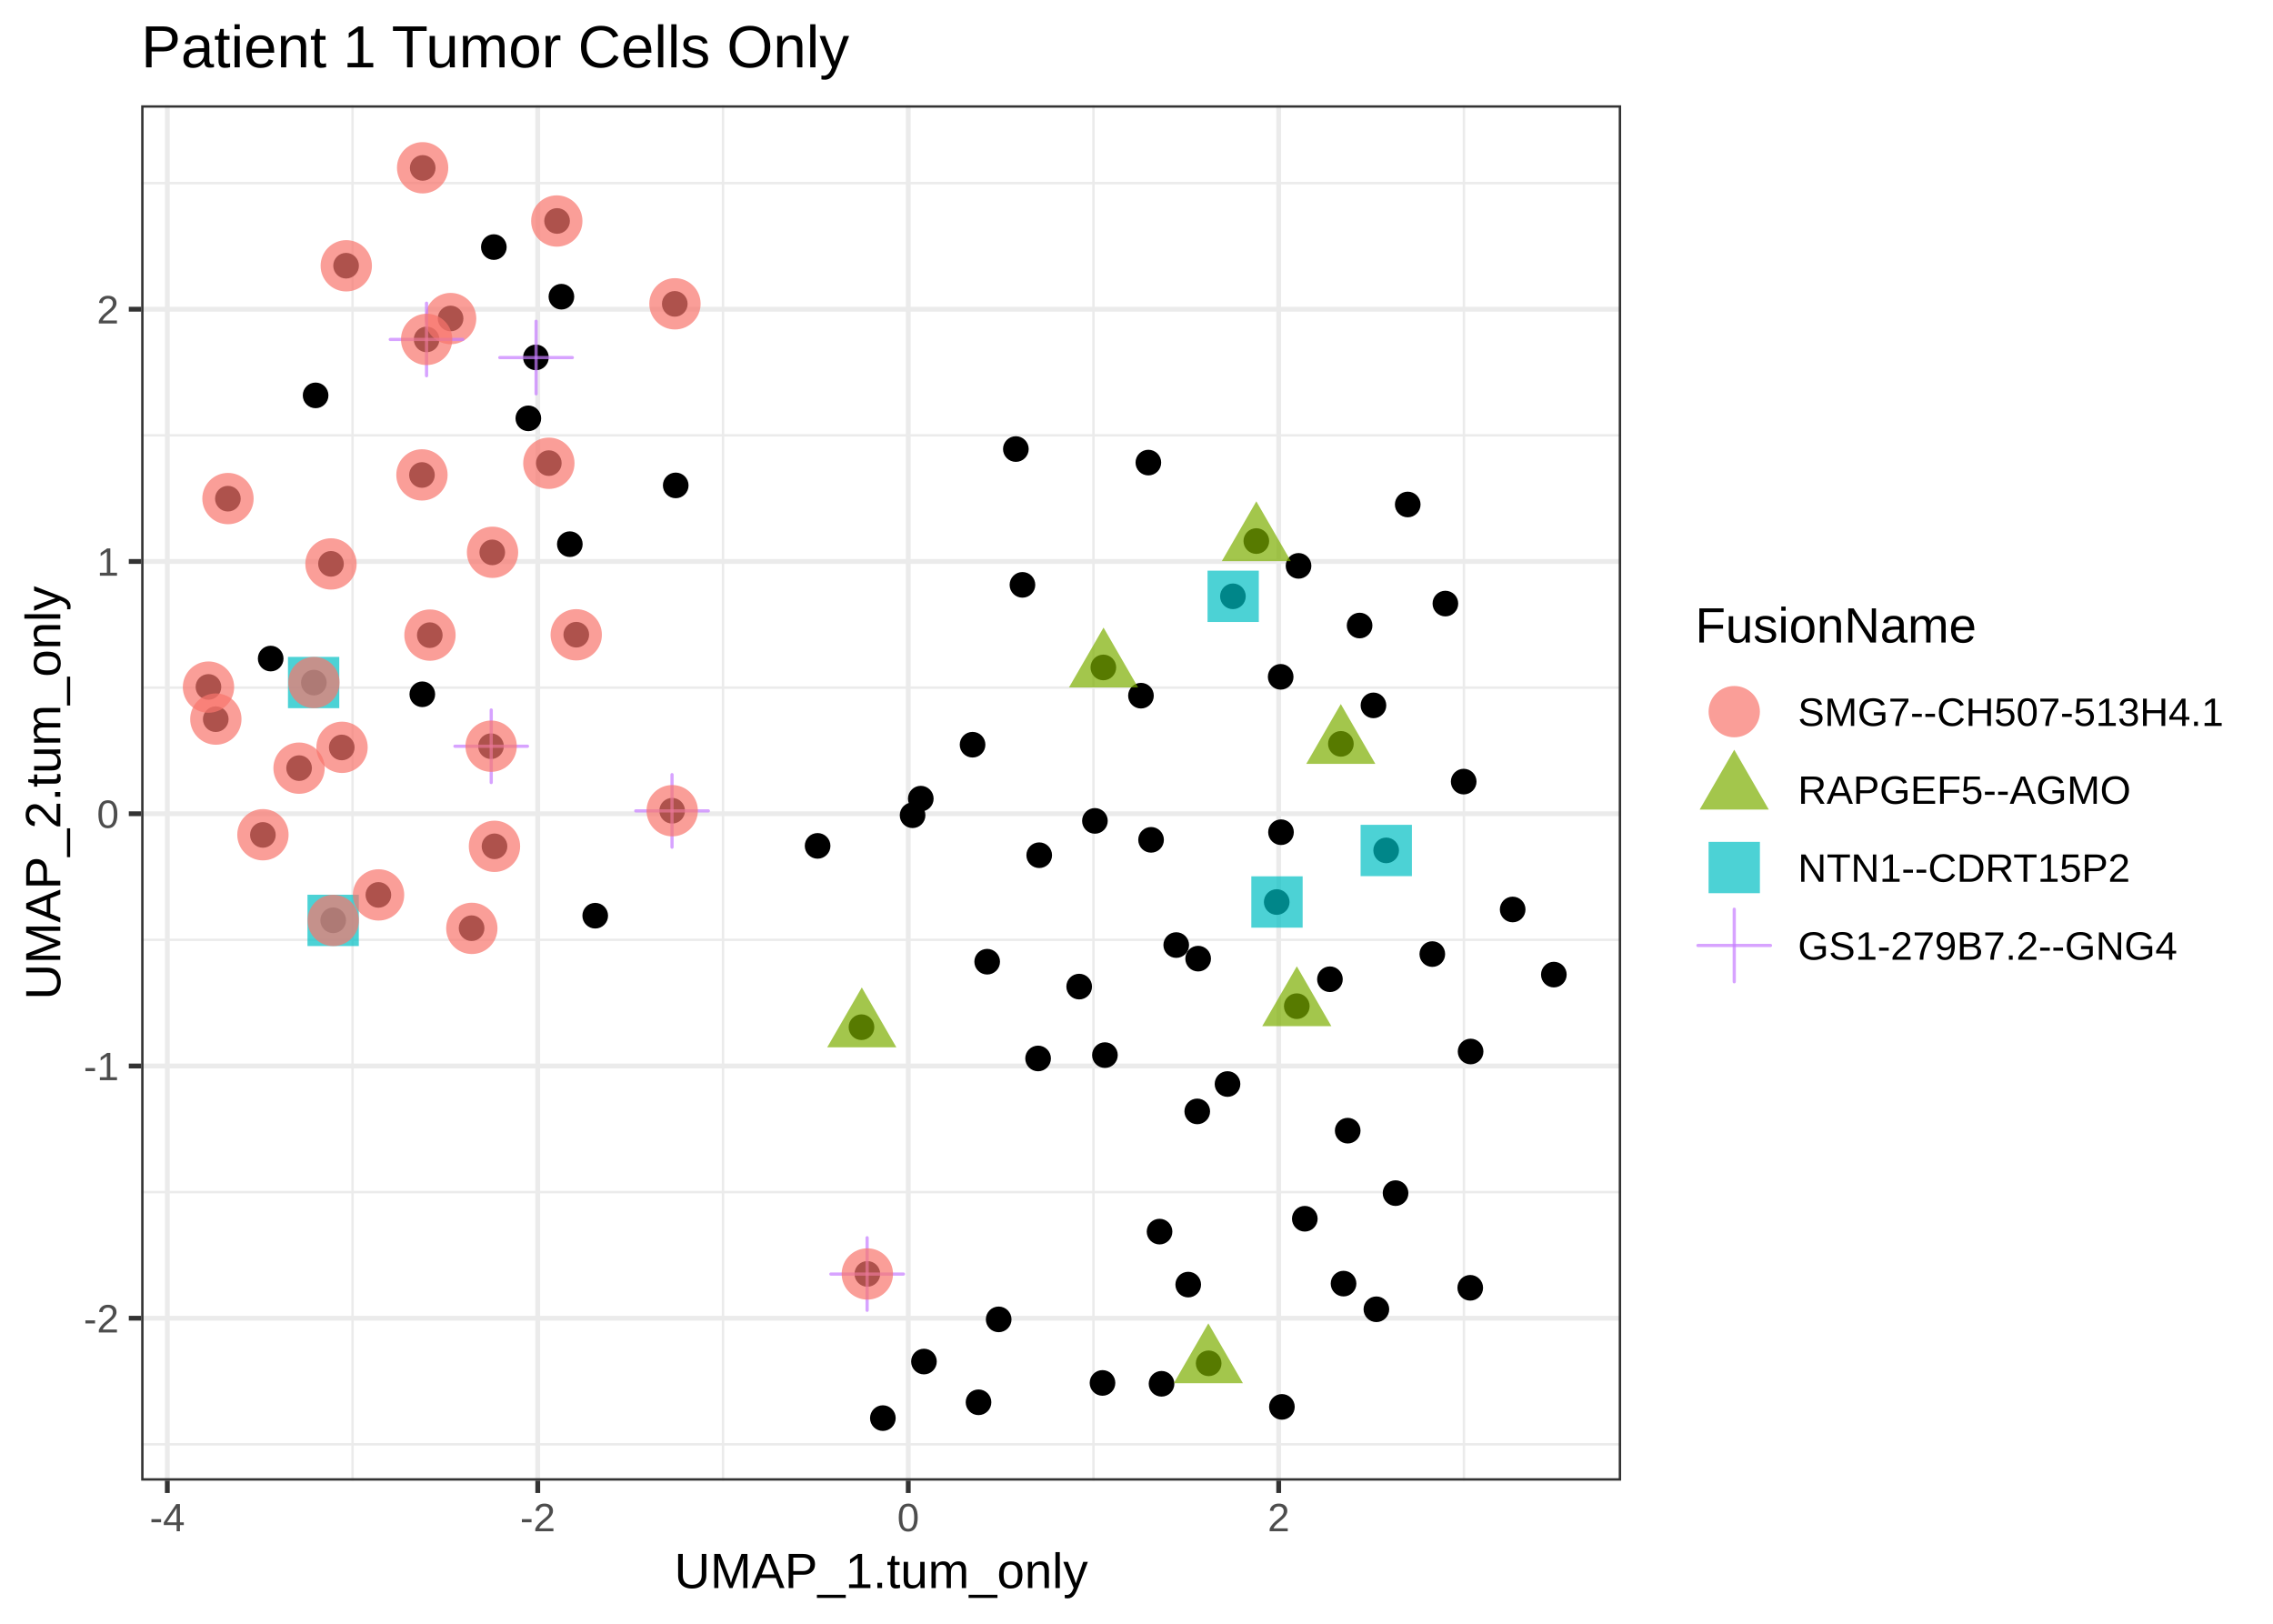
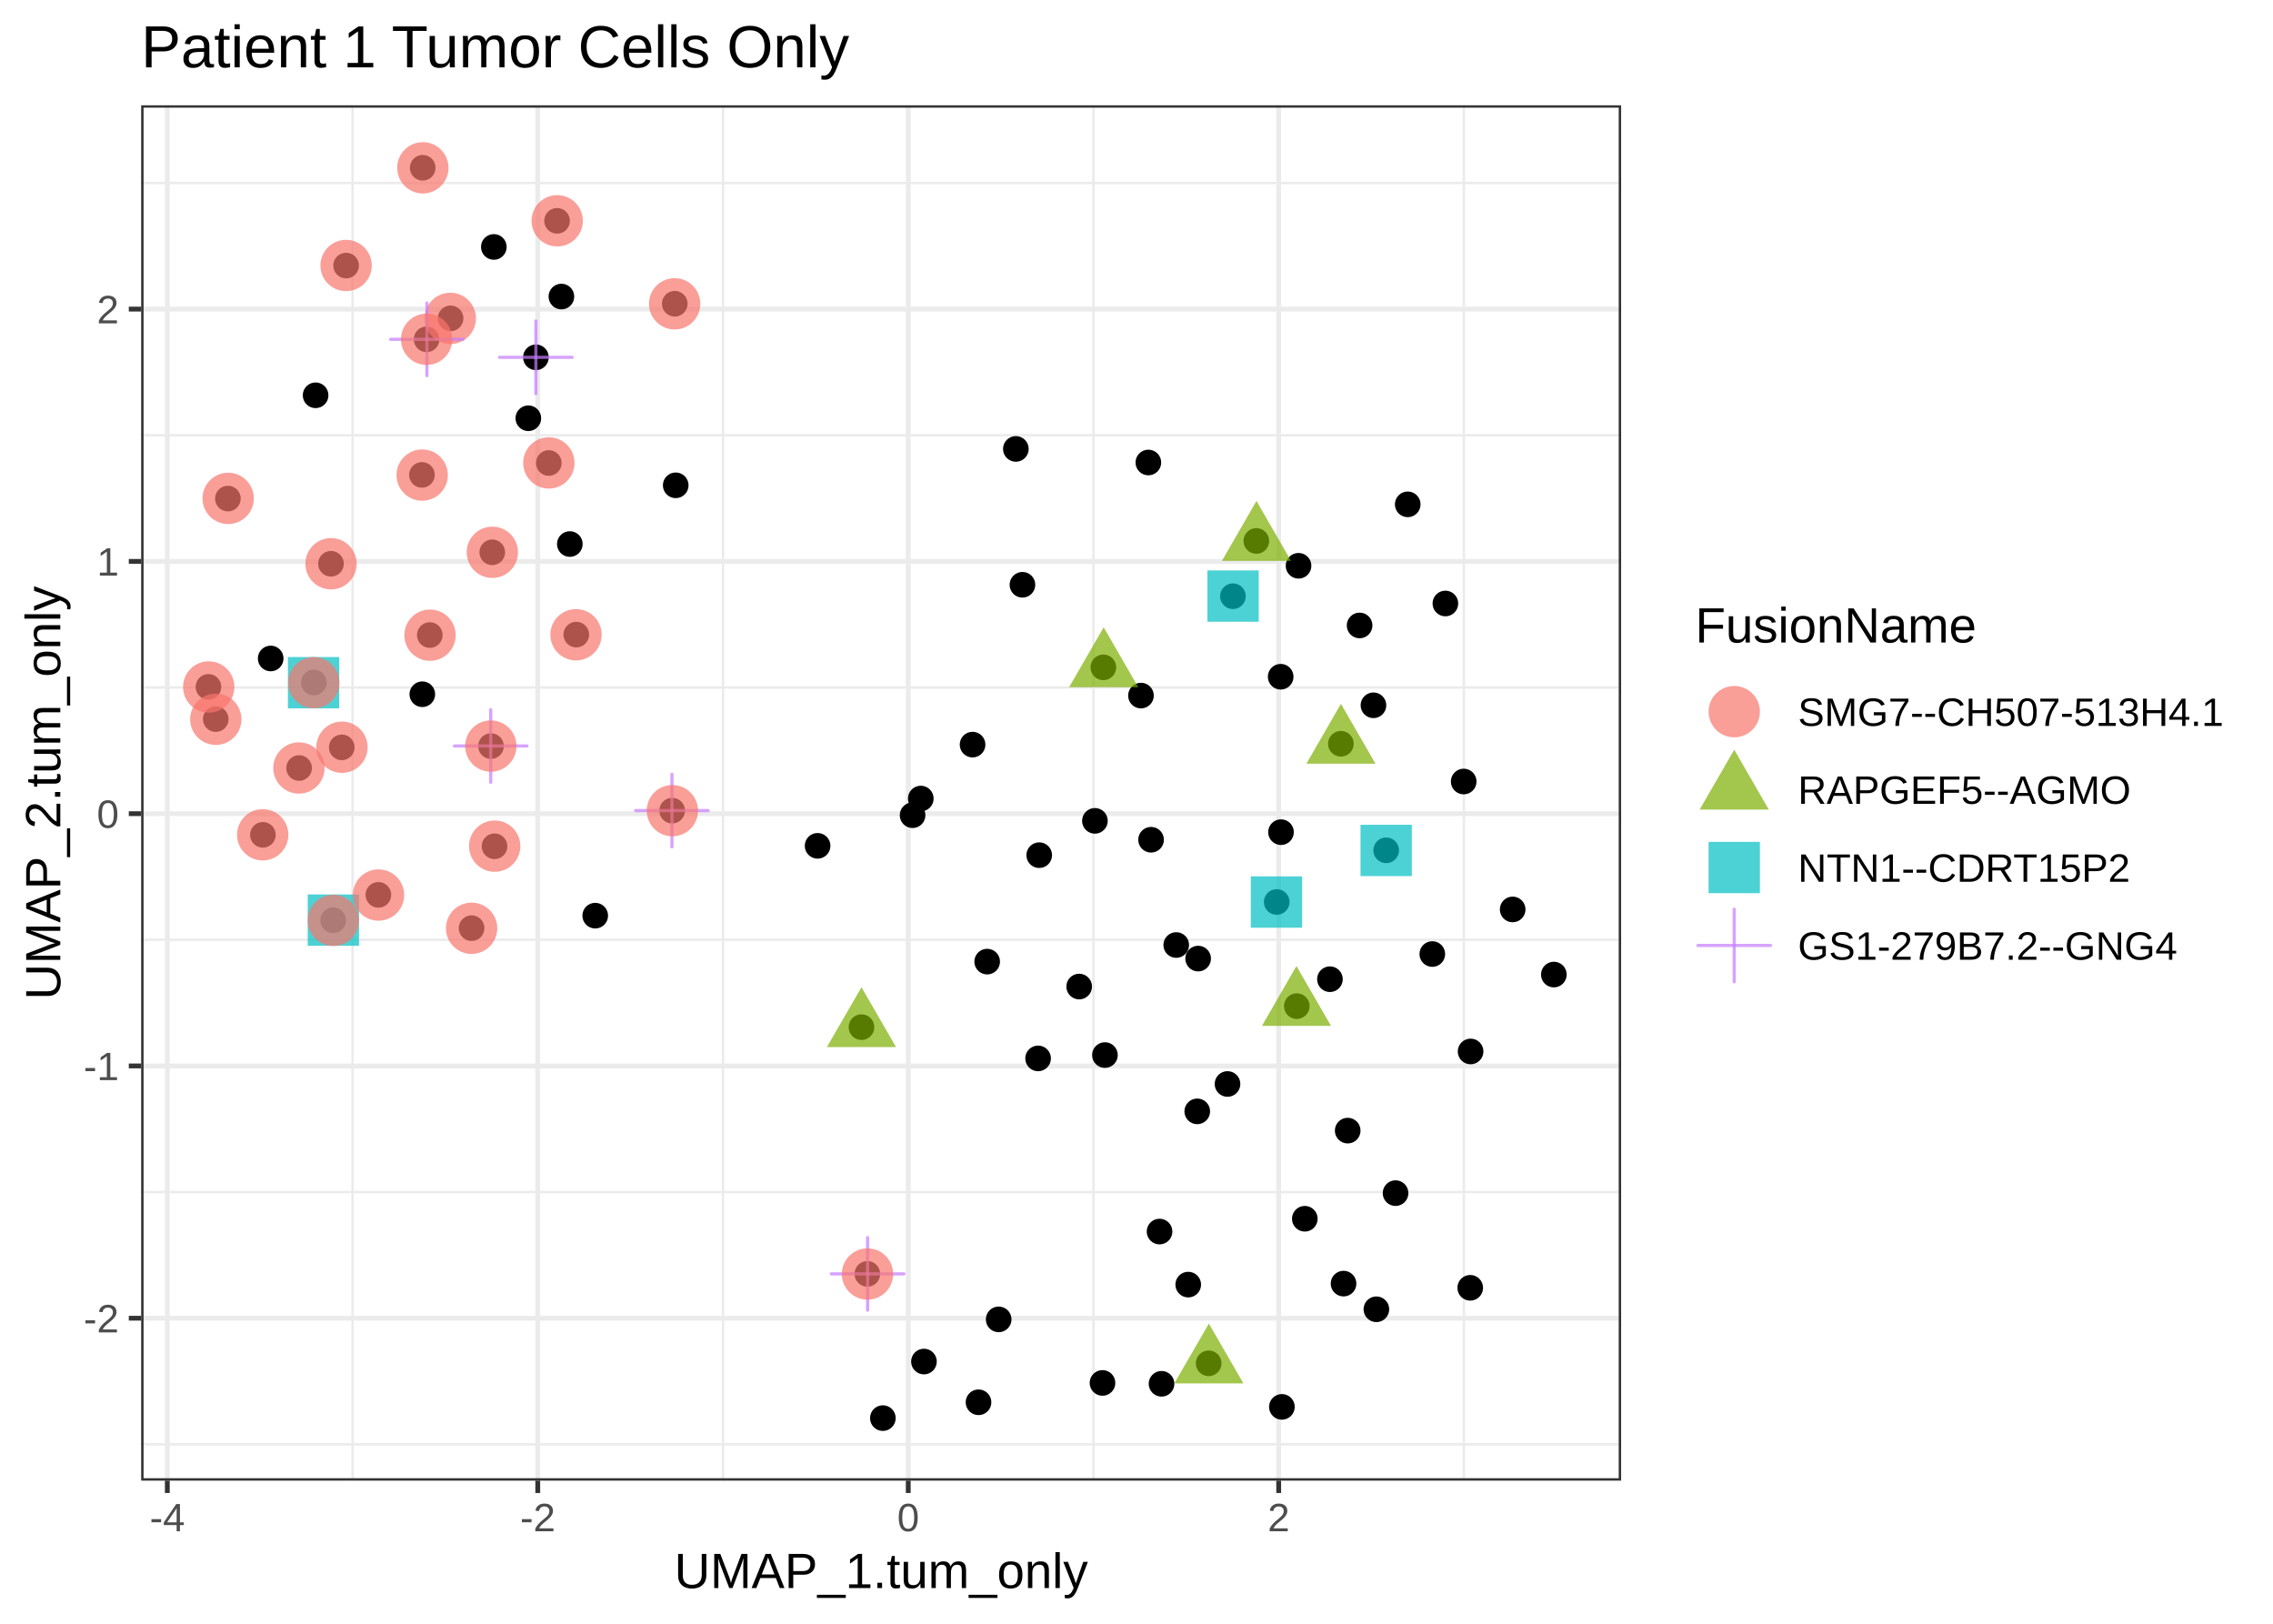
<svg xmlns="http://www.w3.org/2000/svg" class="svglite" width="504.00pt" height="360.00pt" viewBox="0 0 504.00 360.00">
  <defs>
    <style type="text/css">
    .svglite line, .svglite polyline, .svglite polygon, .svglite path, .svglite rect, .svglite circle {
      fill: none;
      stroke: #000000;
      stroke-linecap: round;
      stroke-linejoin: round;
      stroke-miterlimit: 10.00;
    }
    .svglite text {
      white-space: pre;
    }
  </style>
  </defs>
  <rect width="100%" height="100%" style="stroke: none; fill: #FFFFFF;" />
  <defs>
    <clipPath id="cpMC4wMHw1MDQuMDB8MC4wMHwzNjAuMDA=">
      <rect x="0.00" y="0.00" width="504.00" height="360.00" />
    </clipPath>
  </defs>
  <g clip-path="url(#cpMC4wMHw1MDQuMDB8MC4wMHwzNjAuMDA=)">
    <rect x="0.00" y="0.00" width="504.00" height="360.00" style="stroke-width: 1.07; stroke: #FFFFFF; fill: #FFFFFF;" />
  </g>
  <defs>
    <clipPath id="cpMzEuMzB8MzU5LjQ2fDIzLjM0fDMyOC4yNw==">
      <rect x="31.30" y="23.34" width="328.16" height="304.93" />
    </clipPath>
  </defs>
  <g clip-path="url(#cpMzEuMzB8MzU5LjQ2fDIzLjM0fDMyOC4yNw==)">
    <rect x="31.30" y="23.34" width="328.16" height="304.93" style="stroke-width: 1.07; stroke: none; fill: #FFFFFF;" />
    <polyline points="31.30,320.22 359.46,320.22 " style="stroke-width: 0.53; stroke: #EBEBEB; stroke-linecap: butt;" />
-     <polyline points="31.30,264.30 359.46,264.30 " style="stroke-width: 0.53; stroke: #EBEBEB; stroke-linecap: butt;" />
-     <polyline points="31.30,208.37 359.46,208.37 " style="stroke-width: 0.53; stroke: #EBEBEB; stroke-linecap: butt;" />
-     <polyline points="31.30,152.45 359.46,152.45 " style="stroke-width: 0.53; stroke: #EBEBEB; stroke-linecap: butt;" />
-     <polyline points="31.30,96.52 359.46,96.52 " style="stroke-width: 0.53; stroke: #EBEBEB; stroke-linecap: butt;" />
-     <polyline points="31.30,40.60 359.46,40.60 " style="stroke-width: 0.53; stroke: #EBEBEB; stroke-linecap: butt;" />
+     <polyline points="31.30,264.29 359.46,264.29 " style="stroke-width: 0.53; stroke: #EBEBEB; stroke-linecap: butt;" />
+     <polyline points="31.30,208.36 359.46,208.36 " style="stroke-width: 0.53; stroke: #EBEBEB; stroke-linecap: butt;" />
+     <polyline points="31.30,152.43 359.46,152.43 " style="stroke-width: 0.53; stroke: #EBEBEB; stroke-linecap: butt;" />
+     <polyline points="31.30,96.50 359.46,96.50 " style="stroke-width: 0.53; stroke: #EBEBEB; stroke-linecap: butt;" />
+     <polyline points="31.30,40.57 359.46,40.57 " style="stroke-width: 0.53; stroke: #EBEBEB; stroke-linecap: butt;" />
    <polyline points="78.17,328.27 78.17,23.34 " style="stroke-width: 0.53; stroke: #EBEBEB; stroke-linecap: butt;" />
    <polyline points="160.32,328.27 160.32,23.34 " style="stroke-width: 0.53; stroke: #EBEBEB; stroke-linecap: butt;" />
    <polyline points="242.46,328.27 242.46,23.34 " style="stroke-width: 0.53; stroke: #EBEBEB; stroke-linecap: butt;" />
    <polyline points="324.60,328.27 324.60,23.34 " style="stroke-width: 0.53; stroke: #EBEBEB; stroke-linecap: butt;" />
    <polyline points="31.30,292.26 359.46,292.26 " style="stroke-width: 1.07; stroke: #EBEBEB; stroke-linecap: butt;" />
-     <polyline points="31.30,236.34 359.46,236.34 " style="stroke-width: 1.07; stroke: #EBEBEB; stroke-linecap: butt;" />
-     <polyline points="31.30,180.41 359.46,180.41 " style="stroke-width: 1.07; stroke: #EBEBEB; stroke-linecap: butt;" />
-     <polyline points="31.30,124.48 359.46,124.48 " style="stroke-width: 1.07; stroke: #EBEBEB; stroke-linecap: butt;" />
-     <polyline points="31.30,68.56 359.46,68.56 " style="stroke-width: 1.07; stroke: #EBEBEB; stroke-linecap: butt;" />
+     <polyline points="31.30,236.33 359.46,236.33 " style="stroke-width: 1.07; stroke: #EBEBEB; stroke-linecap: butt;" />
+     <polyline points="31.30,180.40 359.46,180.40 " style="stroke-width: 1.07; stroke: #EBEBEB; stroke-linecap: butt;" />
+     <polyline points="31.30,124.46 359.46,124.46 " style="stroke-width: 1.07; stroke: #EBEBEB; stroke-linecap: butt;" />
+     <polyline points="31.30,68.53 359.46,68.53 " style="stroke-width: 1.07; stroke: #EBEBEB; stroke-linecap: butt;" />
    <polyline points="37.10,328.27 37.10,23.34 " style="stroke-width: 1.07; stroke: #EBEBEB; stroke-linecap: butt;" />
    <polyline points="119.24,328.27 119.24,23.34 " style="stroke-width: 1.07; stroke: #EBEBEB; stroke-linecap: butt;" />
    <polyline points="201.39,328.27 201.39,23.34 " style="stroke-width: 1.07; stroke: #EBEBEB; stroke-linecap: butt;" />
    <polyline points="283.53,328.27 283.53,23.34 " style="stroke-width: 1.07; stroke: #EBEBEB; stroke-linecap: butt;" />
-     <circle cx="60.02" cy="146.01" r="2.49" style="stroke-width: 0.71; fill: #000000;" />
-     <circle cx="75.78" cy="165.72" r="2.49" style="stroke-width: 0.71; fill: #000000;" />
-     <circle cx="344.54" cy="216.08" r="2.49" style="stroke-width: 0.71; fill: #000000;" />
+     <circle cx="60.02" cy="145.99" r="2.49" style="stroke-width: 0.71; fill: #000000;" />
+     <circle cx="75.78" cy="165.70" r="2.49" style="stroke-width: 0.71; fill: #000000;" />
+     <circle cx="344.54" cy="216.07" r="2.49" style="stroke-width: 0.71; fill: #000000;" />
    <circle cx="195.76" cy="314.41" r="2.49" style="stroke-width: 0.71; fill: #000000;" />
-     <circle cx="324.55" cy="173.29" r="2.49" style="stroke-width: 0.71; fill: #000000;" />
-     <circle cx="108.87" cy="165.44" r="2.49" style="stroke-width: 0.71; fill: #000000;" />
-     <circle cx="118.83" cy="79.24" r="2.49" style="stroke-width: 0.71; fill: #000000;" />
-     <circle cx="257.11" cy="273.06" r="2.49" style="stroke-width: 0.71; fill: #000000;" />
+     <circle cx="324.55" cy="173.27" r="2.49" style="stroke-width: 0.71; fill: #000000;" />
+     <circle cx="108.87" cy="165.42" r="2.49" style="stroke-width: 0.71; fill: #000000;" />
+     <circle cx="118.83" cy="79.22" r="2.49" style="stroke-width: 0.71; fill: #000000;" />
+     <circle cx="257.11" cy="273.05" r="2.49" style="stroke-width: 0.71; fill: #000000;" />
    <circle cx="204.87" cy="301.87" r="2.49" style="stroke-width: 0.71; fill: #000000;" />
-     <circle cx="230.43" cy="189.61" r="2.49" style="stroke-width: 0.71; fill: #000000;" />
-     <circle cx="99.91" cy="70.61" r="2.49" style="stroke-width: 0.71; fill: #000000;" />
-     <circle cx="287.93" cy="125.46" r="2.49" style="stroke-width: 0.71; fill: #000000;" />
-     <circle cx="124.48" cy="65.78" r="2.49" style="stroke-width: 0.71; fill: #000000;" />
-     <circle cx="131.98" cy="203.02" r="2.49" style="stroke-width: 0.71; fill: #000000;" />
-     <circle cx="149.04" cy="179.75" r="2.49" style="stroke-width: 0.71; fill: #000000;" />
-     <circle cx="47.84" cy="159.45" r="2.49" style="stroke-width: 0.71; fill: #000000;" />
-     <circle cx="320.49" cy="133.82" r="2.49" style="stroke-width: 0.71; fill: #000000;" />
+     <circle cx="230.43" cy="189.60" r="2.49" style="stroke-width: 0.71; fill: #000000;" />
+     <circle cx="99.91" cy="70.58" r="2.49" style="stroke-width: 0.71; fill: #000000;" />
+     <circle cx="287.93" cy="125.44" r="2.49" style="stroke-width: 0.71; fill: #000000;" />
+     <circle cx="124.48" cy="65.75" r="2.49" style="stroke-width: 0.71; fill: #000000;" />
+     <circle cx="131.98" cy="203.01" r="2.49" style="stroke-width: 0.71; fill: #000000;" />
+     <circle cx="149.04" cy="179.73" r="2.49" style="stroke-width: 0.71; fill: #000000;" />
+     <circle cx="47.84" cy="159.43" r="2.49" style="stroke-width: 0.71; fill: #000000;" />
+     <circle cx="320.49" cy="133.80" r="2.49" style="stroke-width: 0.71; fill: #000000;" />
    <circle cx="268.00" cy="302.26" r="2.49" style="stroke-width: 0.71; fill: #000000;" />
-     <circle cx="284.04" cy="184.51" r="2.49" style="stroke-width: 0.71; fill: #000000;" />
-     <circle cx="317.59" cy="211.53" r="2.49" style="stroke-width: 0.71; fill: #000000;" />
-     <circle cx="278.57" cy="119.96" r="2.49" style="stroke-width: 0.71; fill: #000000;" />
-     <circle cx="46.22" cy="152.30" r="2.49" style="stroke-width: 0.71; fill: #000000;" />
-     <circle cx="104.57" cy="205.79" r="2.49" style="stroke-width: 0.71; fill: #000000;" />
-     <circle cx="312.14" cy="111.85" r="2.49" style="stroke-width: 0.71; fill: #000000;" />
+     <circle cx="284.04" cy="184.50" r="2.49" style="stroke-width: 0.71; fill: #000000;" />
+     <circle cx="317.59" cy="211.52" r="2.49" style="stroke-width: 0.71; fill: #000000;" />
+     <circle cx="278.57" cy="119.94" r="2.49" style="stroke-width: 0.71; fill: #000000;" />
+     <circle cx="46.22" cy="152.29" r="2.49" style="stroke-width: 0.71; fill: #000000;" />
+     <circle cx="104.57" cy="205.78" r="2.49" style="stroke-width: 0.71; fill: #000000;" />
+     <circle cx="312.14" cy="111.82" r="2.49" style="stroke-width: 0.71; fill: #000000;" />
    <circle cx="257.55" cy="306.80" r="2.49" style="stroke-width: 0.71; fill: #000000;" />
-     <circle cx="191.02" cy="227.74" r="2.49" style="stroke-width: 0.71; fill: #000000;" />
+     <circle cx="191.02" cy="227.73" r="2.49" style="stroke-width: 0.71; fill: #000000;" />
    <circle cx="216.97" cy="310.90" r="2.49" style="stroke-width: 0.71; fill: #000000;" />
-     <circle cx="66.32" cy="170.30" r="2.49" style="stroke-width: 0.71; fill: #000000;" />
-     <circle cx="252.99" cy="154.24" r="2.49" style="stroke-width: 0.71; fill: #000000;" />
-     <circle cx="297.32" cy="164.92" r="2.49" style="stroke-width: 0.71; fill: #000000;" />
-     <circle cx="202.35" cy="180.75" r="2.49" style="stroke-width: 0.71; fill: #000000;" />
+     <circle cx="66.32" cy="170.28" r="2.49" style="stroke-width: 0.71; fill: #000000;" />
+     <circle cx="252.99" cy="154.22" r="2.49" style="stroke-width: 0.71; fill: #000000;" />
+     <circle cx="297.32" cy="164.90" r="2.49" style="stroke-width: 0.71; fill: #000000;" />
+     <circle cx="202.35" cy="180.74" r="2.49" style="stroke-width: 0.71; fill: #000000;" />
    <circle cx="326.00" cy="285.52" r="2.49" style="stroke-width: 0.71; fill: #000000;" />
-     <circle cx="225.25" cy="99.56" r="2.49" style="stroke-width: 0.71; fill: #000000;" />
-     <circle cx="294.89" cy="217.11" r="2.49" style="stroke-width: 0.71; fill: #000000;" />
-     <circle cx="181.29" cy="187.54" r="2.49" style="stroke-width: 0.71; fill: #000000;" />
-     <circle cx="149.62" cy="67.37" r="2.49" style="stroke-width: 0.71; fill: #000000;" />
+     <circle cx="225.25" cy="99.53" r="2.49" style="stroke-width: 0.71; fill: #000000;" />
+     <circle cx="294.89" cy="217.10" r="2.49" style="stroke-width: 0.71; fill: #000000;" />
+     <circle cx="181.29" cy="187.53" r="2.49" style="stroke-width: 0.71; fill: #000000;" />
+     <circle cx="149.62" cy="67.34" r="2.49" style="stroke-width: 0.71; fill: #000000;" />
    <circle cx="221.44" cy="292.52" r="2.49" style="stroke-width: 0.71; fill: #000000;" />
    <circle cx="263.47" cy="284.81" r="2.49" style="stroke-width: 0.71; fill: #000000;" />
-     <circle cx="121.69" cy="102.68" r="2.49" style="stroke-width: 0.71; fill: #000000;" />
-     <circle cx="335.41" cy="201.64" r="2.49" style="stroke-width: 0.71; fill: #000000;" />
-     <circle cx="93.64" cy="153.93" r="2.49" style="stroke-width: 0.71; fill: #000000;" />
-     <circle cx="244.65" cy="147.98" r="2.49" style="stroke-width: 0.71; fill: #000000;" />
-     <circle cx="245.00" cy="233.93" r="2.49" style="stroke-width: 0.71; fill: #000000;" />
-     <circle cx="94.59" cy="75.25" r="2.49" style="stroke-width: 0.71; fill: #000000;" />
-     <circle cx="123.52" cy="48.99" r="2.49" style="stroke-width: 0.71; fill: #000000;" />
-     <circle cx="73.88" cy="204.04" r="2.49" style="stroke-width: 0.71; fill: #000000;" />
-     <circle cx="109.65" cy="187.64" r="2.49" style="stroke-width: 0.71; fill: #000000;" />
-     <circle cx="307.36" cy="188.54" r="2.49" style="stroke-width: 0.71; fill: #000000;" />
-     <circle cx="304.54" cy="156.39" r="2.49" style="stroke-width: 0.71; fill: #000000;" />
-     <circle cx="265.67" cy="212.54" r="2.49" style="stroke-width: 0.71; fill: #000000;" />
-     <circle cx="260.81" cy="209.53" r="2.49" style="stroke-width: 0.71; fill: #000000;" />
-     <circle cx="127.78" cy="140.72" r="2.49" style="stroke-width: 0.71; fill: #000000;" />
+     <circle cx="121.69" cy="102.65" r="2.49" style="stroke-width: 0.71; fill: #000000;" />
+     <circle cx="335.41" cy="201.63" r="2.49" style="stroke-width: 0.71; fill: #000000;" />
+     <circle cx="93.64" cy="153.92" r="2.49" style="stroke-width: 0.71; fill: #000000;" />
+     <circle cx="244.65" cy="147.96" r="2.49" style="stroke-width: 0.71; fill: #000000;" />
+     <circle cx="245.00" cy="233.92" r="2.49" style="stroke-width: 0.71; fill: #000000;" />
+     <circle cx="94.59" cy="75.23" r="2.49" style="stroke-width: 0.71; fill: #000000;" />
+     <circle cx="123.52" cy="48.96" r="2.49" style="stroke-width: 0.71; fill: #000000;" />
+     <circle cx="73.88" cy="204.03" r="2.49" style="stroke-width: 0.71; fill: #000000;" />
+     <circle cx="109.65" cy="187.63" r="2.49" style="stroke-width: 0.71; fill: #000000;" />
+     <circle cx="307.36" cy="188.52" r="2.49" style="stroke-width: 0.71; fill: #000000;" />
+     <circle cx="304.54" cy="156.37" r="2.49" style="stroke-width: 0.71; fill: #000000;" />
+     <circle cx="265.67" cy="212.53" r="2.49" style="stroke-width: 0.71; fill: #000000;" />
+     <circle cx="260.81" cy="209.52" r="2.49" style="stroke-width: 0.71; fill: #000000;" />
+     <circle cx="127.78" cy="140.70" r="2.49" style="stroke-width: 0.71; fill: #000000;" />
    <circle cx="309.44" cy="264.53" r="2.49" style="stroke-width: 0.71; fill: #000000;" />
-     <circle cx="93.56" cy="105.31" r="2.49" style="stroke-width: 0.71; fill: #000000;" />
-     <circle cx="226.71" cy="129.67" r="2.49" style="stroke-width: 0.71; fill: #000000;" />
-     <circle cx="109.50" cy="54.78" r="2.49" style="stroke-width: 0.71; fill: #000000;" />
-     <circle cx="149.83" cy="107.62" r="2.49" style="stroke-width: 0.71; fill: #000000;" />
-     <circle cx="287.54" cy="223.08" r="2.49" style="stroke-width: 0.71; fill: #000000;" />
-     <circle cx="76.74" cy="58.91" r="2.49" style="stroke-width: 0.71; fill: #000000;" />
+     <circle cx="93.56" cy="105.29" r="2.49" style="stroke-width: 0.71; fill: #000000;" />
+     <circle cx="226.71" cy="129.65" r="2.49" style="stroke-width: 0.71; fill: #000000;" />
+     <circle cx="109.50" cy="54.75" r="2.49" style="stroke-width: 0.71; fill: #000000;" />
+     <circle cx="149.83" cy="107.60" r="2.49" style="stroke-width: 0.71; fill: #000000;" />
+     <circle cx="287.54" cy="223.07" r="2.49" style="stroke-width: 0.71; fill: #000000;" />
+     <circle cx="76.74" cy="58.88" r="2.49" style="stroke-width: 0.71; fill: #000000;" />
    <circle cx="289.32" cy="270.21" r="2.49" style="stroke-width: 0.71; fill: #000000;" />
-     <circle cx="255.23" cy="186.20" r="2.49" style="stroke-width: 0.71; fill: #000000;" />
-     <circle cx="272.18" cy="240.34" r="2.49" style="stroke-width: 0.71; fill: #000000;" />
-     <circle cx="298.83" cy="250.68" r="2.49" style="stroke-width: 0.71; fill: #000000;" />
-     <circle cx="265.47" cy="246.41" r="2.49" style="stroke-width: 0.71; fill: #000000;" />
-     <circle cx="109.15" cy="122.47" r="2.49" style="stroke-width: 0.71; fill: #000000;" />
+     <circle cx="255.23" cy="186.18" r="2.49" style="stroke-width: 0.71; fill: #000000;" />
+     <circle cx="272.18" cy="240.33" r="2.49" style="stroke-width: 0.71; fill: #000000;" />
+     <circle cx="298.83" cy="250.67" r="2.49" style="stroke-width: 0.71; fill: #000000;" />
+     <circle cx="265.47" cy="246.40" r="2.49" style="stroke-width: 0.71; fill: #000000;" />
+     <circle cx="109.15" cy="122.45" r="2.49" style="stroke-width: 0.71; fill: #000000;" />
    <circle cx="297.91" cy="284.59" r="2.49" style="stroke-width: 0.71; fill: #000000;" />
-     <circle cx="73.39" cy="125.01" r="2.49" style="stroke-width: 0.71; fill: #000000;" />
-     <circle cx="239.29" cy="218.74" r="2.49" style="stroke-width: 0.71; fill: #000000;" />
-     <circle cx="301.47" cy="138.69" r="2.49" style="stroke-width: 0.71; fill: #000000;" />
-     <circle cx="117.15" cy="92.75" r="2.49" style="stroke-width: 0.71; fill: #000000;" />
-     <circle cx="218.89" cy="213.22" r="2.49" style="stroke-width: 0.71; fill: #000000;" />
-     <circle cx="69.98" cy="87.66" r="2.49" style="stroke-width: 0.71; fill: #000000;" />
-     <circle cx="58.29" cy="185.11" r="2.49" style="stroke-width: 0.71; fill: #000000;" />
-     <circle cx="95.30" cy="140.82" r="2.49" style="stroke-width: 0.71; fill: #000000;" />
-     <circle cx="50.53" cy="110.56" r="2.49" style="stroke-width: 0.71; fill: #000000;" />
-     <circle cx="242.78" cy="182.00" r="2.49" style="stroke-width: 0.71; fill: #000000;" />
-     <circle cx="230.18" cy="234.67" r="2.49" style="stroke-width: 0.71; fill: #000000;" />
-     <circle cx="204.17" cy="177.07" r="2.49" style="stroke-width: 0.71; fill: #000000;" />
-     <circle cx="83.90" cy="198.41" r="2.49" style="stroke-width: 0.71; fill: #000000;" />
-     <circle cx="126.35" cy="120.65" r="2.49" style="stroke-width: 0.71; fill: #000000;" />
-     <circle cx="273.38" cy="132.21" r="2.49" style="stroke-width: 0.71; fill: #000000;" />
-     <circle cx="254.63" cy="102.56" r="2.49" style="stroke-width: 0.71; fill: #000000;" />
-     <circle cx="326.08" cy="233.13" r="2.49" style="stroke-width: 0.71; fill: #000000;" />
+     <circle cx="73.39" cy="124.99" r="2.49" style="stroke-width: 0.71; fill: #000000;" />
+     <circle cx="239.29" cy="218.73" r="2.49" style="stroke-width: 0.71; fill: #000000;" />
+     <circle cx="301.47" cy="138.67" r="2.49" style="stroke-width: 0.71; fill: #000000;" />
+     <circle cx="117.15" cy="92.73" r="2.49" style="stroke-width: 0.71; fill: #000000;" />
+     <circle cx="218.89" cy="213.20" r="2.49" style="stroke-width: 0.71; fill: #000000;" />
+     <circle cx="69.98" cy="87.64" r="2.49" style="stroke-width: 0.71; fill: #000000;" />
+     <circle cx="58.29" cy="185.09" r="2.49" style="stroke-width: 0.71; fill: #000000;" />
+     <circle cx="95.30" cy="140.80" r="2.49" style="stroke-width: 0.71; fill: #000000;" />
+     <circle cx="50.53" cy="110.54" r="2.49" style="stroke-width: 0.71; fill: #000000;" />
+     <circle cx="242.78" cy="181.99" r="2.49" style="stroke-width: 0.71; fill: #000000;" />
+     <circle cx="230.18" cy="234.66" r="2.49" style="stroke-width: 0.71; fill: #000000;" />
+     <circle cx="204.17" cy="177.05" r="2.49" style="stroke-width: 0.71; fill: #000000;" />
+     <circle cx="83.90" cy="198.40" r="2.49" style="stroke-width: 0.71; fill: #000000;" />
+     <circle cx="126.35" cy="120.62" r="2.49" style="stroke-width: 0.71; fill: #000000;" />
+     <circle cx="273.38" cy="132.19" r="2.49" style="stroke-width: 0.71; fill: #000000;" />
+     <circle cx="254.63" cy="102.54" r="2.49" style="stroke-width: 0.71; fill: #000000;" />
+     <circle cx="326.08" cy="233.12" r="2.49" style="stroke-width: 0.71; fill: #000000;" />
    <circle cx="284.24" cy="311.92" r="2.49" style="stroke-width: 0.71; fill: #000000;" />
-     <circle cx="283.09" cy="199.99" r="2.49" style="stroke-width: 0.71; fill: #000000;" />
-     <circle cx="93.73" cy="37.23" r="2.49" style="stroke-width: 0.71; fill: #000000;" />
+     <circle cx="283.09" cy="199.98" r="2.49" style="stroke-width: 0.71; fill: #000000;" />
+     <circle cx="93.73" cy="37.20" r="2.49" style="stroke-width: 0.71; fill: #000000;" />
    <circle cx="305.19" cy="290.28" r="2.49" style="stroke-width: 0.71; fill: #000000;" />
-     <circle cx="69.59" cy="151.34" r="2.49" style="stroke-width: 0.71; fill: #000000;" />
-     <circle cx="215.65" cy="165.11" r="2.49" style="stroke-width: 0.71; fill: #000000;" />
+     <circle cx="69.59" cy="151.32" r="2.49" style="stroke-width: 0.71; fill: #000000;" />
+     <circle cx="215.65" cy="165.09" r="2.49" style="stroke-width: 0.71; fill: #000000;" />
    <circle cx="244.46" cy="306.61" r="2.49" style="stroke-width: 0.71; fill: #000000;" />
-     <circle cx="192.32" cy="282.44" r="2.49" style="stroke-width: 0.71; fill: #000000;" />
-     <circle cx="283.97" cy="150.06" r="2.49" style="stroke-width: 0.71; fill: #000000;" />
-     <circle cx="75.84" cy="165.69" r="5.69" style="stroke-width: 0.71; stroke: none; fill: #F8766D; fill-opacity: 0.70;" />
-     <line x1="100.87" y1="165.45" x2="116.96" y2="165.45" style="stroke-width: 0.71; stroke: #C77CFF; stroke-opacity: 0.70;" />
-     <line x1="108.92" y1="173.50" x2="108.92" y2="157.41" style="stroke-width: 0.71; stroke: #C77CFF; stroke-opacity: 0.70;" />
-     <circle cx="108.90" cy="165.44" r="5.69" style="stroke-width: 0.71; stroke: none; fill: #F8766D; fill-opacity: 0.70;" />
-     <line x1="110.82" y1="79.28" x2="126.91" y2="79.28" style="stroke-width: 0.71; stroke: #C77CFF; stroke-opacity: 0.70;" />
-     <line x1="118.87" y1="87.32" x2="118.87" y2="71.23" style="stroke-width: 0.71; stroke: #C77CFF; stroke-opacity: 0.70;" />
-     <circle cx="99.92" cy="70.63" r="5.69" style="stroke-width: 0.71; stroke: none; fill: #F8766D; fill-opacity: 0.70;" />
-     <line x1="140.97" y1="179.78" x2="157.06" y2="179.78" style="stroke-width: 0.71; stroke: #C77CFF; stroke-opacity: 0.70;" />
-     <line x1="149.01" y1="187.83" x2="149.01" y2="171.74" style="stroke-width: 0.71; stroke: #C77CFF; stroke-opacity: 0.70;" />
-     <circle cx="149.05" cy="179.74" r="5.69" style="stroke-width: 0.71; stroke: none; fill: #F8766D; fill-opacity: 0.70;" />
-     <circle cx="47.86" cy="159.43" r="5.69" style="stroke-width: 0.71; stroke: none; fill: #F8766D; fill-opacity: 0.70;" />
-     <polygon points="267.93,293.40 275.60,306.67 260.27,306.67 " style="stroke-width: 0.71; stroke: none; fill: #7CAE00; fill-opacity: 0.70;" />
-     <polygon points="278.57,111.15 286.23,124.42 270.91,124.42 " style="stroke-width: 0.71; stroke: none; fill: #7CAE00; fill-opacity: 0.70;" />
-     <circle cx="46.23" cy="152.34" r="5.69" style="stroke-width: 0.71; stroke: none; fill: #F8766D; fill-opacity: 0.70;" />
-     <circle cx="104.62" cy="205.83" r="5.69" style="stroke-width: 0.71; stroke: none; fill: #F8766D; fill-opacity: 0.70;" />
-     <polygon points="191.09,218.93 198.75,232.20 183.42,232.20 " style="stroke-width: 0.71; stroke: none; fill: #7CAE00; fill-opacity: 0.70;" />
-     <circle cx="66.31" cy="170.31" r="5.69" style="stroke-width: 0.71; stroke: none; fill: #F8766D; fill-opacity: 0.70;" />
-     <polygon points="297.30,156.09 304.96,169.36 289.64,169.36 " style="stroke-width: 0.71; stroke: none; fill: #7CAE00; fill-opacity: 0.70;" />
-     <circle cx="149.66" cy="67.36" r="5.69" style="stroke-width: 0.71; stroke: none; fill: #F8766D; fill-opacity: 0.70;" />
-     <circle cx="121.70" cy="102.71" r="5.69" style="stroke-width: 0.71; stroke: none; fill: #F8766D; fill-opacity: 0.70;" />
-     <polygon points="244.69,139.14 252.35,152.41 237.03,152.41 " style="stroke-width: 0.71; stroke: none; fill: #7CAE00; fill-opacity: 0.70;" />
-     <line x1="86.53" y1="75.26" x2="102.62" y2="75.26" style="stroke-width: 0.71; stroke: #C77CFF; stroke-opacity: 0.70;" />
-     <line x1="94.58" y1="83.31" x2="94.58" y2="67.22" style="stroke-width: 0.71; stroke: #C77CFF; stroke-opacity: 0.70;" />
-     <circle cx="94.60" cy="75.25" r="5.69" style="stroke-width: 0.71; stroke: none; fill: #F8766D; fill-opacity: 0.70;" />
-     <circle cx="123.46" cy="49.00" r="5.69" style="stroke-width: 0.71; stroke: none; fill: #F8766D; fill-opacity: 0.70;" />
-     <polygon points="68.18,209.75 79.56,209.75 79.56,198.37 68.18,198.37 " style="stroke-width: 0.71; stroke: none; fill: #00BFC4; fill-opacity: 0.70;" />
-     <circle cx="73.89" cy="204.07" r="5.69" style="stroke-width: 0.71; stroke: none; fill: #F8766D; fill-opacity: 0.70;" />
-     <circle cx="109.64" cy="187.64" r="5.69" style="stroke-width: 0.71; stroke: none; fill: #F8766D; fill-opacity: 0.70;" />
-     <polygon points="301.69,194.25 313.07,194.25 313.07,182.87 301.69,182.87 " style="stroke-width: 0.71; stroke: none; fill: #00BFC4; fill-opacity: 0.70;" />
-     <circle cx="127.77" cy="140.74" r="5.69" style="stroke-width: 0.71; stroke: none; fill: #F8766D; fill-opacity: 0.70;" />
-     <circle cx="93.56" cy="105.29" r="5.69" style="stroke-width: 0.71; stroke: none; fill: #F8766D; fill-opacity: 0.70;" />
-     <polygon points="287.55,214.24 295.21,227.51 279.88,227.51 " style="stroke-width: 0.71; stroke: none; fill: #7CAE00; fill-opacity: 0.70;" />
-     <circle cx="76.78" cy="58.93" r="5.69" style="stroke-width: 0.71; stroke: none; fill: #F8766D; fill-opacity: 0.70;" />
-     <circle cx="109.21" cy="122.45" r="5.69" style="stroke-width: 0.71; stroke: none; fill: #F8766D; fill-opacity: 0.70;" />
-     <circle cx="73.39" cy="125.03" r="5.69" style="stroke-width: 0.71; stroke: none; fill: #F8766D; fill-opacity: 0.70;" />
-     <circle cx="58.30" cy="185.07" r="5.69" style="stroke-width: 0.71; stroke: none; fill: #F8766D; fill-opacity: 0.70;" />
-     <circle cx="95.34" cy="140.81" r="5.69" style="stroke-width: 0.71; stroke: none; fill: #F8766D; fill-opacity: 0.70;" />
-     <circle cx="50.55" cy="110.54" r="5.69" style="stroke-width: 0.71; stroke: none; fill: #F8766D; fill-opacity: 0.70;" />
-     <circle cx="83.94" cy="198.41" r="5.69" style="stroke-width: 0.71; stroke: none; fill: #F8766D; fill-opacity: 0.70;" />
-     <polygon points="267.75,137.90 279.12,137.90 279.12,126.52 267.75,126.52 " style="stroke-width: 0.71; stroke: none; fill: #00BFC4; fill-opacity: 0.70;" />
-     <polygon points="277.46,205.67 288.84,205.67 288.84,194.29 277.46,194.29 " style="stroke-width: 0.71; stroke: none; fill: #00BFC4; fill-opacity: 0.70;" />
-     <circle cx="93.71" cy="37.20" r="5.69" style="stroke-width: 0.71; stroke: none; fill: #F8766D; fill-opacity: 0.70;" />
-     <polygon points="63.85,157.01 75.23,157.01 75.23,145.64 63.85,145.64 " style="stroke-width: 0.71; stroke: none; fill: #00BFC4; fill-opacity: 0.70;" />
-     <circle cx="69.61" cy="151.32" r="5.69" style="stroke-width: 0.71; stroke: none; fill: #F8766D; fill-opacity: 0.70;" />
-     <line x1="184.23" y1="282.47" x2="200.32" y2="282.47" style="stroke-width: 0.71; stroke: #C77CFF; stroke-opacity: 0.70;" />
-     <line x1="192.27" y1="290.51" x2="192.27" y2="274.42" style="stroke-width: 0.71; stroke: #C77CFF; stroke-opacity: 0.70;" />
-     <circle cx="192.32" cy="282.45" r="5.69" style="stroke-width: 0.71; stroke: none; fill: #F8766D; fill-opacity: 0.70;" />
+     <circle cx="192.32" cy="282.43" r="2.49" style="stroke-width: 0.71; fill: #000000;" />
+     <circle cx="283.97" cy="150.04" r="2.49" style="stroke-width: 0.71; fill: #000000;" />
+     <circle cx="75.83" cy="165.67" r="5.69" style="stroke-width: 0.71; stroke: none; fill: #F8766D; fill-opacity: 0.70;" />
+     <line x1="100.76" y1="165.39" x2="116.85" y2="165.39" style="stroke-width: 0.71; stroke: #C77CFF; stroke-opacity: 0.70;" />
+     <line x1="108.81" y1="173.44" x2="108.81" y2="157.35" style="stroke-width: 0.71; stroke: #C77CFF; stroke-opacity: 0.70;" />
+     <circle cx="108.83" cy="165.41" r="5.69" style="stroke-width: 0.71; stroke: none; fill: #F8766D; fill-opacity: 0.70;" />
+     <line x1="110.77" y1="79.22" x2="126.86" y2="79.22" style="stroke-width: 0.71; stroke: #C77CFF; stroke-opacity: 0.70;" />
+     <line x1="118.82" y1="87.27" x2="118.82" y2="71.17" style="stroke-width: 0.71; stroke: #C77CFF; stroke-opacity: 0.70;" />
+     <circle cx="99.85" cy="70.59" r="5.69" style="stroke-width: 0.71; stroke: none; fill: #F8766D; fill-opacity: 0.70;" />
+     <line x1="140.94" y1="179.71" x2="157.03" y2="179.71" style="stroke-width: 0.71; stroke: #C77CFF; stroke-opacity: 0.70;" />
+     <line x1="148.99" y1="187.75" x2="148.99" y2="171.66" style="stroke-width: 0.71; stroke: #C77CFF; stroke-opacity: 0.70;" />
+     <circle cx="149.09" cy="179.73" r="5.69" style="stroke-width: 0.71; stroke: none; fill: #F8766D; fill-opacity: 0.70;" />
+     <circle cx="47.85" cy="159.47" r="5.69" style="stroke-width: 0.71; stroke: none; fill: #F8766D; fill-opacity: 0.70;" />
+     <polygon points="268.05,293.45 275.71,306.72 260.38,306.72 " style="stroke-width: 0.71; stroke: none; fill: #7CAE00; fill-opacity: 0.70;" />
+     <polygon points="278.60,111.07 286.26,124.35 270.94,124.35 " style="stroke-width: 0.71; stroke: none; fill: #7CAE00; fill-opacity: 0.70;" />
+     <circle cx="46.28" cy="152.31" r="5.69" style="stroke-width: 0.71; stroke: none; fill: #F8766D; fill-opacity: 0.70;" />
+     <circle cx="104.57" cy="205.81" r="5.69" style="stroke-width: 0.71; stroke: none; fill: #F8766D; fill-opacity: 0.70;" />
+     <polygon points="191.02,218.88 198.68,232.15 183.35,232.15 " style="stroke-width: 0.71; stroke: none; fill: #7CAE00; fill-opacity: 0.70;" />
+     <circle cx="66.28" cy="170.27" r="5.69" style="stroke-width: 0.71; stroke: none; fill: #F8766D; fill-opacity: 0.70;" />
+     <polygon points="297.33,156.05 304.99,169.32 289.67,169.32 " style="stroke-width: 0.71; stroke: none; fill: #7CAE00; fill-opacity: 0.70;" />
+     <circle cx="149.59" cy="67.36" r="5.69" style="stroke-width: 0.71; stroke: none; fill: #F8766D; fill-opacity: 0.70;" />
+     <circle cx="121.70" cy="102.63" r="5.69" style="stroke-width: 0.71; stroke: none; fill: #F8766D; fill-opacity: 0.70;" />
+     <polygon points="244.72,139.08 252.38,152.35 237.06,152.35 " style="stroke-width: 0.71; stroke: none; fill: #7CAE00; fill-opacity: 0.70;" />
+     <line x1="86.61" y1="75.23" x2="102.70" y2="75.23" style="stroke-width: 0.71; stroke: #C77CFF; stroke-opacity: 0.70;" />
+     <line x1="94.66" y1="83.28" x2="94.66" y2="67.19" style="stroke-width: 0.71; stroke: #C77CFF; stroke-opacity: 0.70;" />
+     <circle cx="94.60" cy="75.22" r="5.69" style="stroke-width: 0.71; stroke: none; fill: #F8766D; fill-opacity: 0.70;" />
+     <circle cx="123.55" cy="48.95" r="5.69" style="stroke-width: 0.71; stroke: none; fill: #F8766D; fill-opacity: 0.70;" />
+     <polygon points="68.23,209.69 79.61,209.69 79.61,198.31 68.23,198.31 " style="stroke-width: 0.71; stroke: none; fill: #00BFC4; fill-opacity: 0.70;" />
+     <circle cx="73.92" cy="204.06" r="5.69" style="stroke-width: 0.71; stroke: none; fill: #F8766D; fill-opacity: 0.70;" />
+     <circle cx="109.69" cy="187.60" r="5.69" style="stroke-width: 0.71; stroke: none; fill: #F8766D; fill-opacity: 0.70;" />
+     <polygon points="301.67,194.24 313.05,194.24 313.05,182.86 301.67,182.86 " style="stroke-width: 0.71; stroke: none; fill: #00BFC4; fill-opacity: 0.70;" />
+     <circle cx="127.72" cy="140.73" r="5.69" style="stroke-width: 0.71; stroke: none; fill: #F8766D; fill-opacity: 0.70;" />
+     <circle cx="93.61" cy="105.33" r="5.69" style="stroke-width: 0.71; stroke: none; fill: #F8766D; fill-opacity: 0.70;" />
+     <polygon points="287.47,214.18 295.13,227.45 279.81,227.45 " style="stroke-width: 0.71; stroke: none; fill: #7CAE00; fill-opacity: 0.70;" />
+     <circle cx="76.74" cy="58.86" r="5.69" style="stroke-width: 0.71; stroke: none; fill: #F8766D; fill-opacity: 0.70;" />
+     <circle cx="109.17" cy="122.45" r="5.69" style="stroke-width: 0.71; stroke: none; fill: #F8766D; fill-opacity: 0.70;" />
+     <circle cx="73.40" cy="124.99" r="5.69" style="stroke-width: 0.71; stroke: none; fill: #F8766D; fill-opacity: 0.70;" />
+     <circle cx="58.25" cy="185.08" r="5.69" style="stroke-width: 0.71; stroke: none; fill: #F8766D; fill-opacity: 0.70;" />
+     <circle cx="95.35" cy="140.83" r="5.69" style="stroke-width: 0.71; stroke: none; fill: #F8766D; fill-opacity: 0.70;" />
+     <circle cx="50.59" cy="110.50" r="5.69" style="stroke-width: 0.71; stroke: none; fill: #F8766D; fill-opacity: 0.70;" />
+     <circle cx="83.93" cy="198.44" r="5.69" style="stroke-width: 0.71; stroke: none; fill: #F8766D; fill-opacity: 0.70;" />
+     <polygon points="267.72,137.85 279.10,137.85 279.10,126.47 267.72,126.47 " style="stroke-width: 0.71; stroke: none; fill: #00BFC4; fill-opacity: 0.70;" />
+     <polygon points="277.34,205.68 288.72,205.68 288.72,194.30 277.34,194.30 " style="stroke-width: 0.71; stroke: none; fill: #00BFC4; fill-opacity: 0.70;" />
+     <circle cx="93.76" cy="37.21" r="5.69" style="stroke-width: 0.71; stroke: none; fill: #F8766D; fill-opacity: 0.70;" />
+     <polygon points="63.84,157.05 75.22,157.05 75.22,145.67 63.84,145.67 " style="stroke-width: 0.71; stroke: none; fill: #00BFC4; fill-opacity: 0.70;" />
+     <circle cx="69.58" cy="151.35" r="5.69" style="stroke-width: 0.71; stroke: none; fill: #F8766D; fill-opacity: 0.70;" />
+     <line x1="184.33" y1="282.43" x2="200.43" y2="282.43" style="stroke-width: 0.71; stroke: #C77CFF; stroke-opacity: 0.70;" />
+     <line x1="192.38" y1="290.48" x2="192.38" y2="274.39" style="stroke-width: 0.71; stroke: #C77CFF; stroke-opacity: 0.70;" />
+     <circle cx="192.35" cy="282.46" r="5.69" style="stroke-width: 0.71; stroke: none; fill: #F8766D; fill-opacity: 0.70;" />
    <rect x="31.30" y="23.34" width="328.16" height="304.93" style="stroke-width: 1.07; stroke: #333333;" />
  </g>
  <g clip-path="url(#cpMC4wMHw1MDQuMDB8MC4wMHwzNjAuMDA=)">
-     <text x="26.37" y="295.42" text-anchor="end" style="font-size: 8.80px;fill: #4D4D4D; font-family: &quot;Arial&quot;;" textLength="7.83px" lengthAdjust="spacingAndGlyphs">-2</text>
-     <text x="26.37" y="239.49" text-anchor="end" style="font-size: 8.80px;fill: #4D4D4D; font-family: &quot;Arial&quot;;" textLength="7.83px" lengthAdjust="spacingAndGlyphs">-1</text>
-     <text x="26.37" y="183.56" text-anchor="end" style="font-size: 8.80px;fill: #4D4D4D; font-family: &quot;Arial&quot;;" textLength="4.90px" lengthAdjust="spacingAndGlyphs">0</text>
-     <text x="26.37" y="127.64" text-anchor="end" style="font-size: 8.80px;fill: #4D4D4D; font-family: &quot;Arial&quot;;" textLength="4.90px" lengthAdjust="spacingAndGlyphs">1</text>
-     <text x="26.37" y="71.71" text-anchor="end" style="font-size: 8.80px;fill: #4D4D4D; font-family: &quot;Arial&quot;;" textLength="4.90px" lengthAdjust="spacingAndGlyphs">2</text>
+     <text x="26.37" y="295.41" text-anchor="end" style="font-size: 8.80px;fill: #4D4D4D; font-family: &quot;Arial&quot;;" textLength="7.83px" lengthAdjust="spacingAndGlyphs">-2</text>
+     <text x="26.37" y="239.48" text-anchor="end" style="font-size: 8.80px;fill: #4D4D4D; font-family: &quot;Arial&quot;;" textLength="7.83px" lengthAdjust="spacingAndGlyphs">-1</text>
+     <text x="26.37" y="183.55" text-anchor="end" style="font-size: 8.80px;fill: #4D4D4D; font-family: &quot;Arial&quot;;" textLength="4.90px" lengthAdjust="spacingAndGlyphs">0</text>
+     <text x="26.37" y="127.62" text-anchor="end" style="font-size: 8.80px;fill: #4D4D4D; font-family: &quot;Arial&quot;;" textLength="4.90px" lengthAdjust="spacingAndGlyphs">1</text>
+     <text x="26.37" y="71.69" text-anchor="end" style="font-size: 8.80px;fill: #4D4D4D; font-family: &quot;Arial&quot;;" textLength="4.90px" lengthAdjust="spacingAndGlyphs">2</text>
    <polyline points="28.56,292.26 31.30,292.26 " style="stroke-width: 1.07; stroke: #333333; stroke-linecap: butt;" />
-     <polyline points="28.56,236.34 31.30,236.34 " style="stroke-width: 1.07; stroke: #333333; stroke-linecap: butt;" />
-     <polyline points="28.56,180.41 31.30,180.41 " style="stroke-width: 1.07; stroke: #333333; stroke-linecap: butt;" />
-     <polyline points="28.56,124.48 31.30,124.48 " style="stroke-width: 1.07; stroke: #333333; stroke-linecap: butt;" />
-     <polyline points="28.56,68.56 31.30,68.56 " style="stroke-width: 1.07; stroke: #333333; stroke-linecap: butt;" />
+     <polyline points="28.56,236.33 31.30,236.33 " style="stroke-width: 1.07; stroke: #333333; stroke-linecap: butt;" />
+     <polyline points="28.56,180.40 31.30,180.40 " style="stroke-width: 1.07; stroke: #333333; stroke-linecap: butt;" />
+     <polyline points="28.56,124.46 31.30,124.46 " style="stroke-width: 1.07; stroke: #333333; stroke-linecap: butt;" />
+     <polyline points="28.56,68.53 31.30,68.53 " style="stroke-width: 1.07; stroke: #333333; stroke-linecap: butt;" />
    <polyline points="37.10,331.01 37.10,328.27 " style="stroke-width: 1.07; stroke: #333333; stroke-linecap: butt;" />
    <polyline points="119.24,331.01 119.24,328.27 " style="stroke-width: 1.07; stroke: #333333; stroke-linecap: butt;" />
    <polyline points="201.39,331.01 201.39,328.27 " style="stroke-width: 1.07; stroke: #333333; stroke-linecap: butt;" />
    <polyline points="283.53,331.01 283.53,328.27 " style="stroke-width: 1.07; stroke: #333333; stroke-linecap: butt;" />
    <text x="37.10" y="339.50" text-anchor="middle" style="font-size: 8.80px;fill: #4D4D4D; font-family: &quot;Arial&quot;;" textLength="7.83px" lengthAdjust="spacingAndGlyphs">-4</text>
    <text x="119.24" y="339.50" text-anchor="middle" style="font-size: 8.80px;fill: #4D4D4D; font-family: &quot;Arial&quot;;" textLength="7.83px" lengthAdjust="spacingAndGlyphs">-2</text>
    <text x="201.39" y="339.50" text-anchor="middle" style="font-size: 8.80px;fill: #4D4D4D; font-family: &quot;Arial&quot;;" textLength="4.90px" lengthAdjust="spacingAndGlyphs">0</text>
    <text x="283.53" y="339.50" text-anchor="middle" style="font-size: 8.80px;fill: #4D4D4D; font-family: &quot;Arial&quot;;" textLength="4.90px" lengthAdjust="spacingAndGlyphs">2</text>
    <text x="195.38" y="352.09" text-anchor="middle" style="font-size: 11.00px; font-family: &quot;Arial&quot;;" textLength="91.71px" lengthAdjust="spacingAndGlyphs">UMAP_1.tum_only</text>
    <text transform="translate(13.37,175.80) rotate(-90)" text-anchor="middle" style="font-size: 11.00px; font-family: &quot;Arial&quot;;" textLength="91.71px" lengthAdjust="spacingAndGlyphs">UMAP_2.tum_only</text>
    <rect x="370.42" y="127.86" width="128.10" height="95.88" style="stroke-width: 1.07; stroke: none; fill: #FFFFFF;" />
    <text x="375.90" y="142.45" style="font-size: 11.00px; font-family: &quot;Arial&quot;;" textLength="62.37px" lengthAdjust="spacingAndGlyphs">FusionName</text>
    <rect x="375.90" y="149.14" width="17.28" height="17.28" style="stroke-width: 1.07; stroke: none; fill: #FFFFFF;" />
    <circle cx="384.54" cy="157.78" r="5.69" style="stroke-width: 0.71; stroke: none; fill: #F8766D; fill-opacity: 0.70;" />
    <rect x="375.90" y="166.42" width="17.28" height="17.28" style="stroke-width: 1.07; stroke: none; fill: #FFFFFF;" />
    <polygon points="384.54,166.22 392.20,179.49 376.87,179.49 " style="stroke-width: 0.71; stroke: none; fill: #7CAE00; fill-opacity: 0.70;" />
    <rect x="375.90" y="183.70" width="17.28" height="17.28" style="stroke-width: 1.07; stroke: none; fill: #FFFFFF;" />
    <polygon points="378.85,198.03 390.23,198.03 390.23,186.65 378.85,186.65 " style="stroke-width: 0.71; stroke: none; fill: #00BFC4; fill-opacity: 0.70;" />
    <rect x="375.90" y="200.98" width="17.28" height="17.28" style="stroke-width: 1.07; stroke: none; fill: #FFFFFF;" />
    <line x1="376.49" y1="209.62" x2="392.58" y2="209.62" style="stroke-width: 0.71; stroke: #C77CFF; stroke-opacity: 0.70;" />
    <line x1="384.54" y1="217.67" x2="384.54" y2="201.58" style="stroke-width: 0.71; stroke: #C77CFF; stroke-opacity: 0.70;" />
    <text x="398.66" y="160.94" style="font-size: 8.80px; font-family: &quot;Arial&quot;;" textLength="94.38px" lengthAdjust="spacingAndGlyphs">SMG7--CH507-513H4.1</text>
    <text x="398.66" y="178.22" style="font-size: 8.80px; font-family: &quot;Arial&quot;;" textLength="73.80px" lengthAdjust="spacingAndGlyphs">RAPGEF5--AGMO</text>
    <text x="398.66" y="195.50" style="font-size: 8.80px; font-family: &quot;Arial&quot;;" textLength="73.81px" lengthAdjust="spacingAndGlyphs">NTN1--CDRT15P2</text>
    <text x="398.66" y="212.78" style="font-size: 8.80px; font-family: &quot;Arial&quot;;" textLength="84.11px" lengthAdjust="spacingAndGlyphs">GS1-279B7.2--GNG4</text>
    <text x="31.30" y="14.94" style="font-size: 13.20px; font-family: &quot;Arial&quot;;" textLength="157.62px" lengthAdjust="spacingAndGlyphs">Patient 1 Tumor Cells Only</text>
  </g>
</svg>
